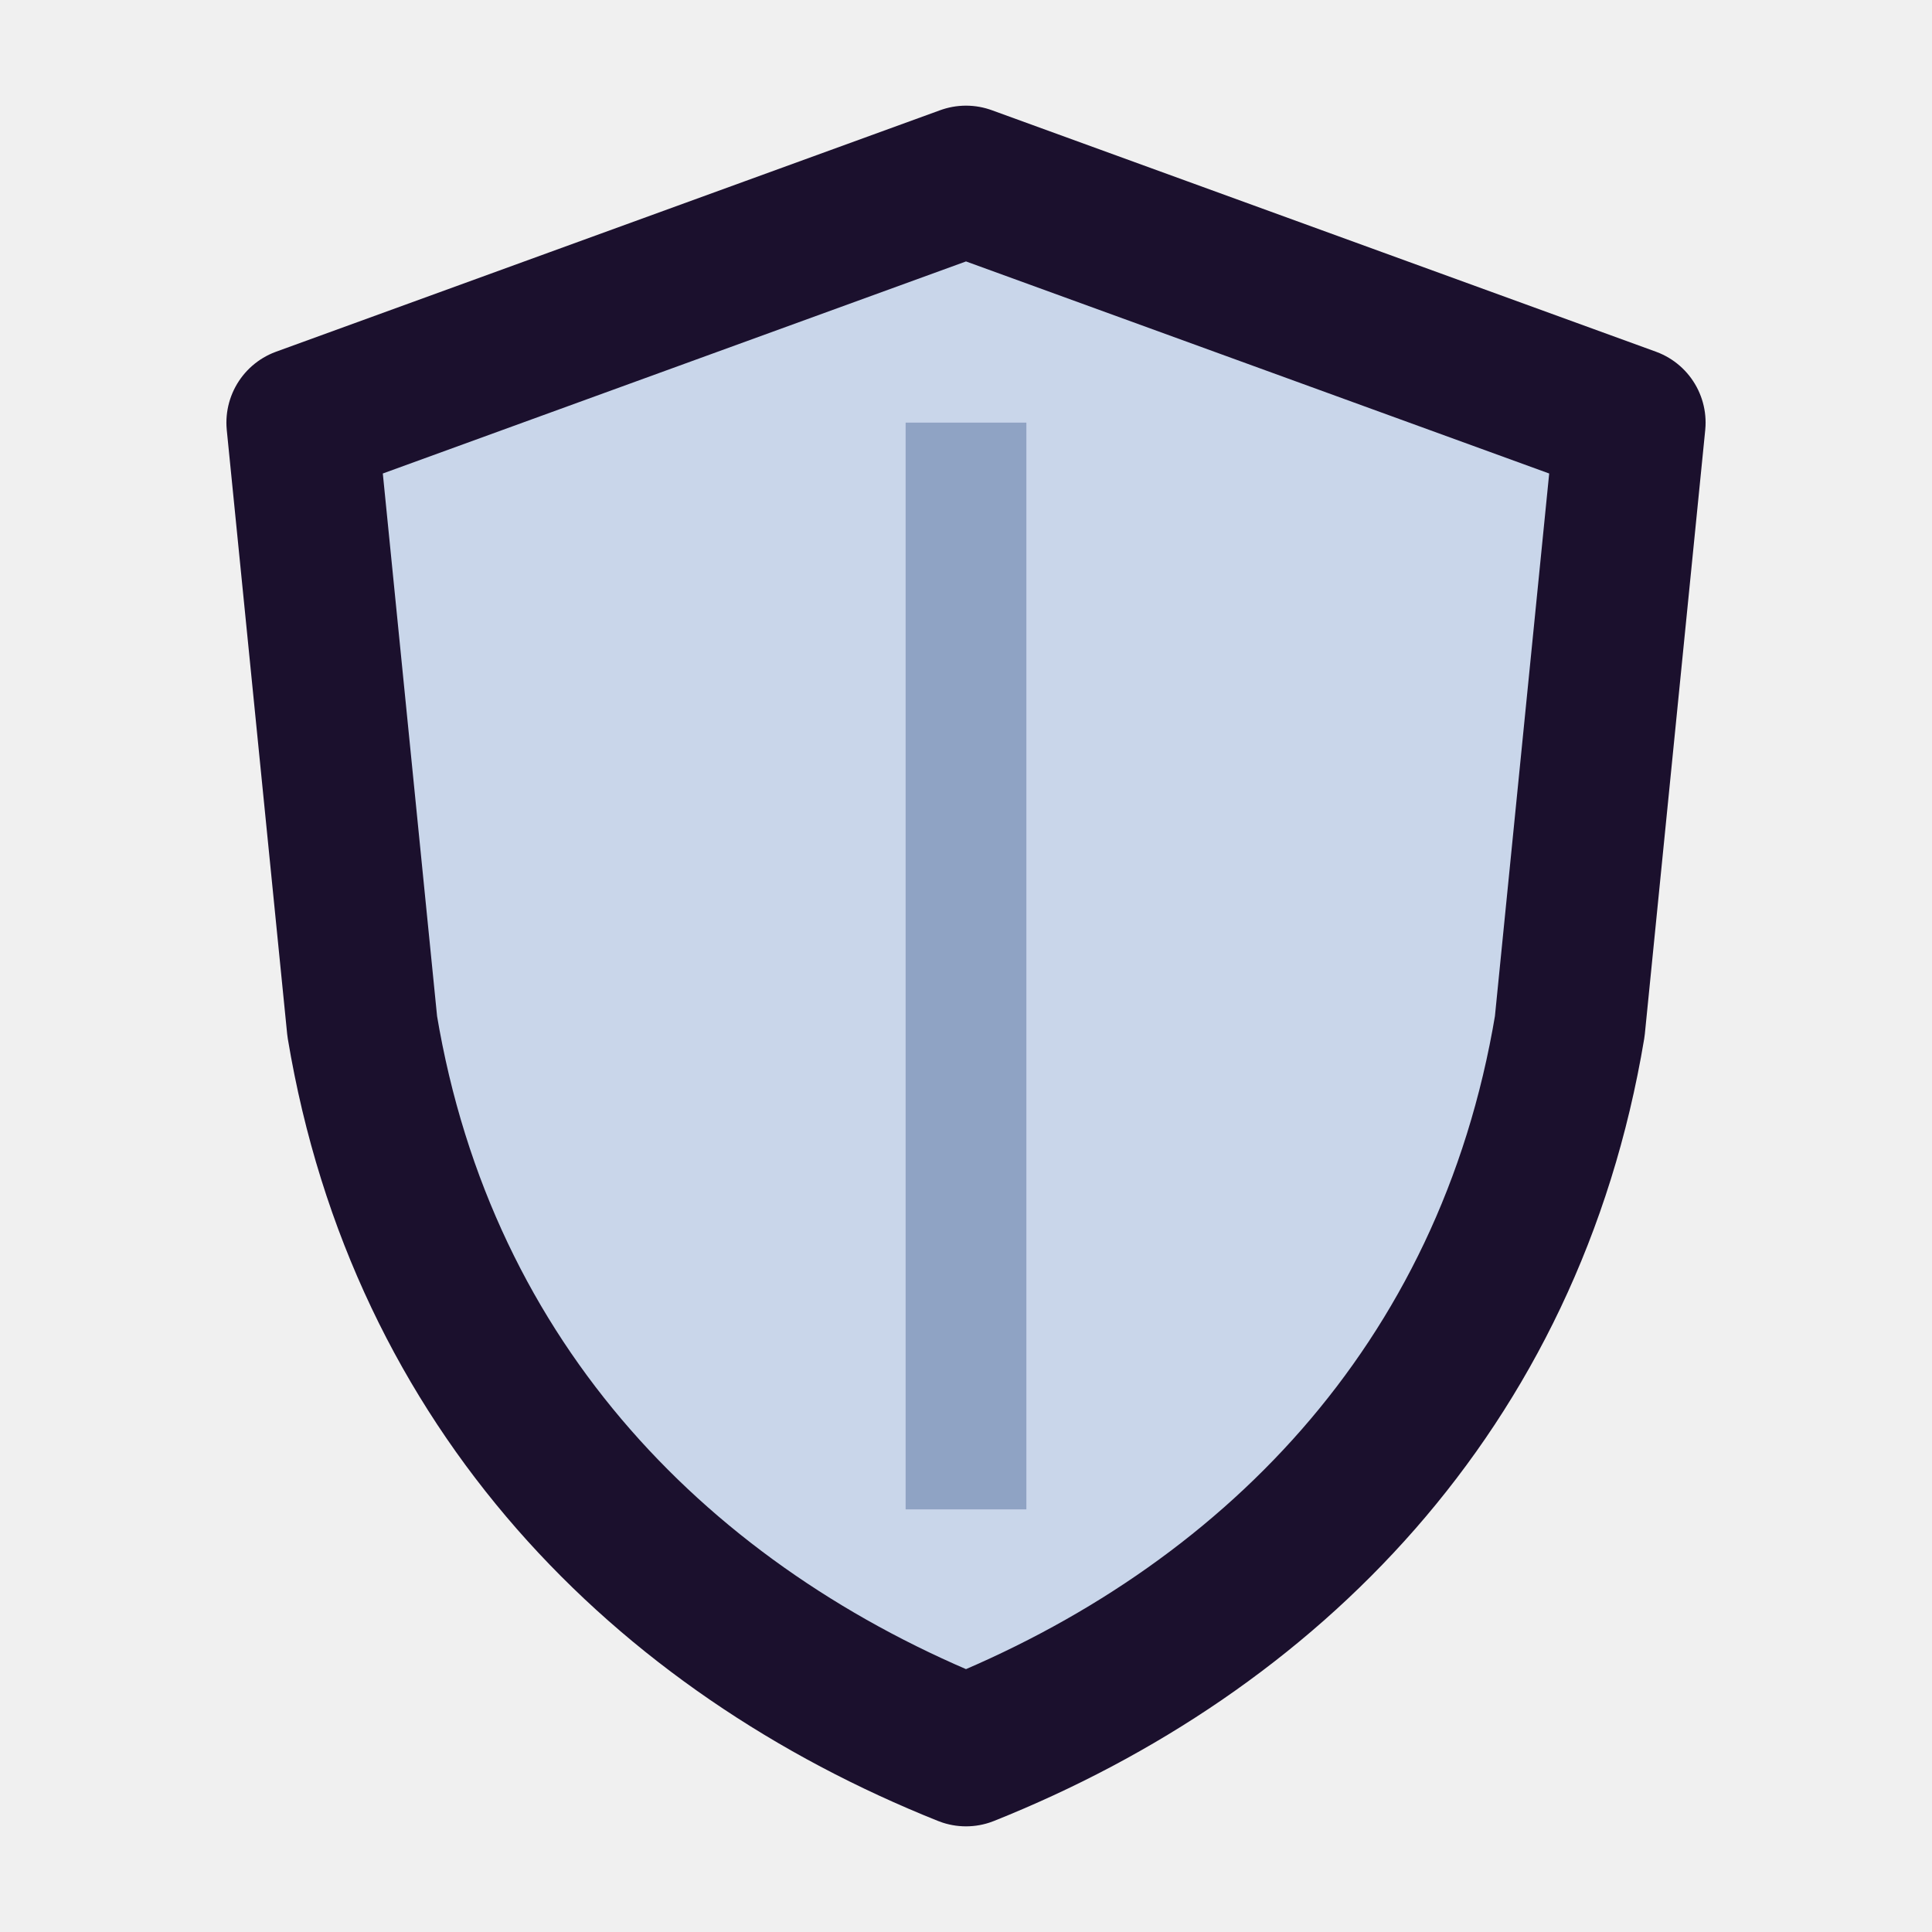
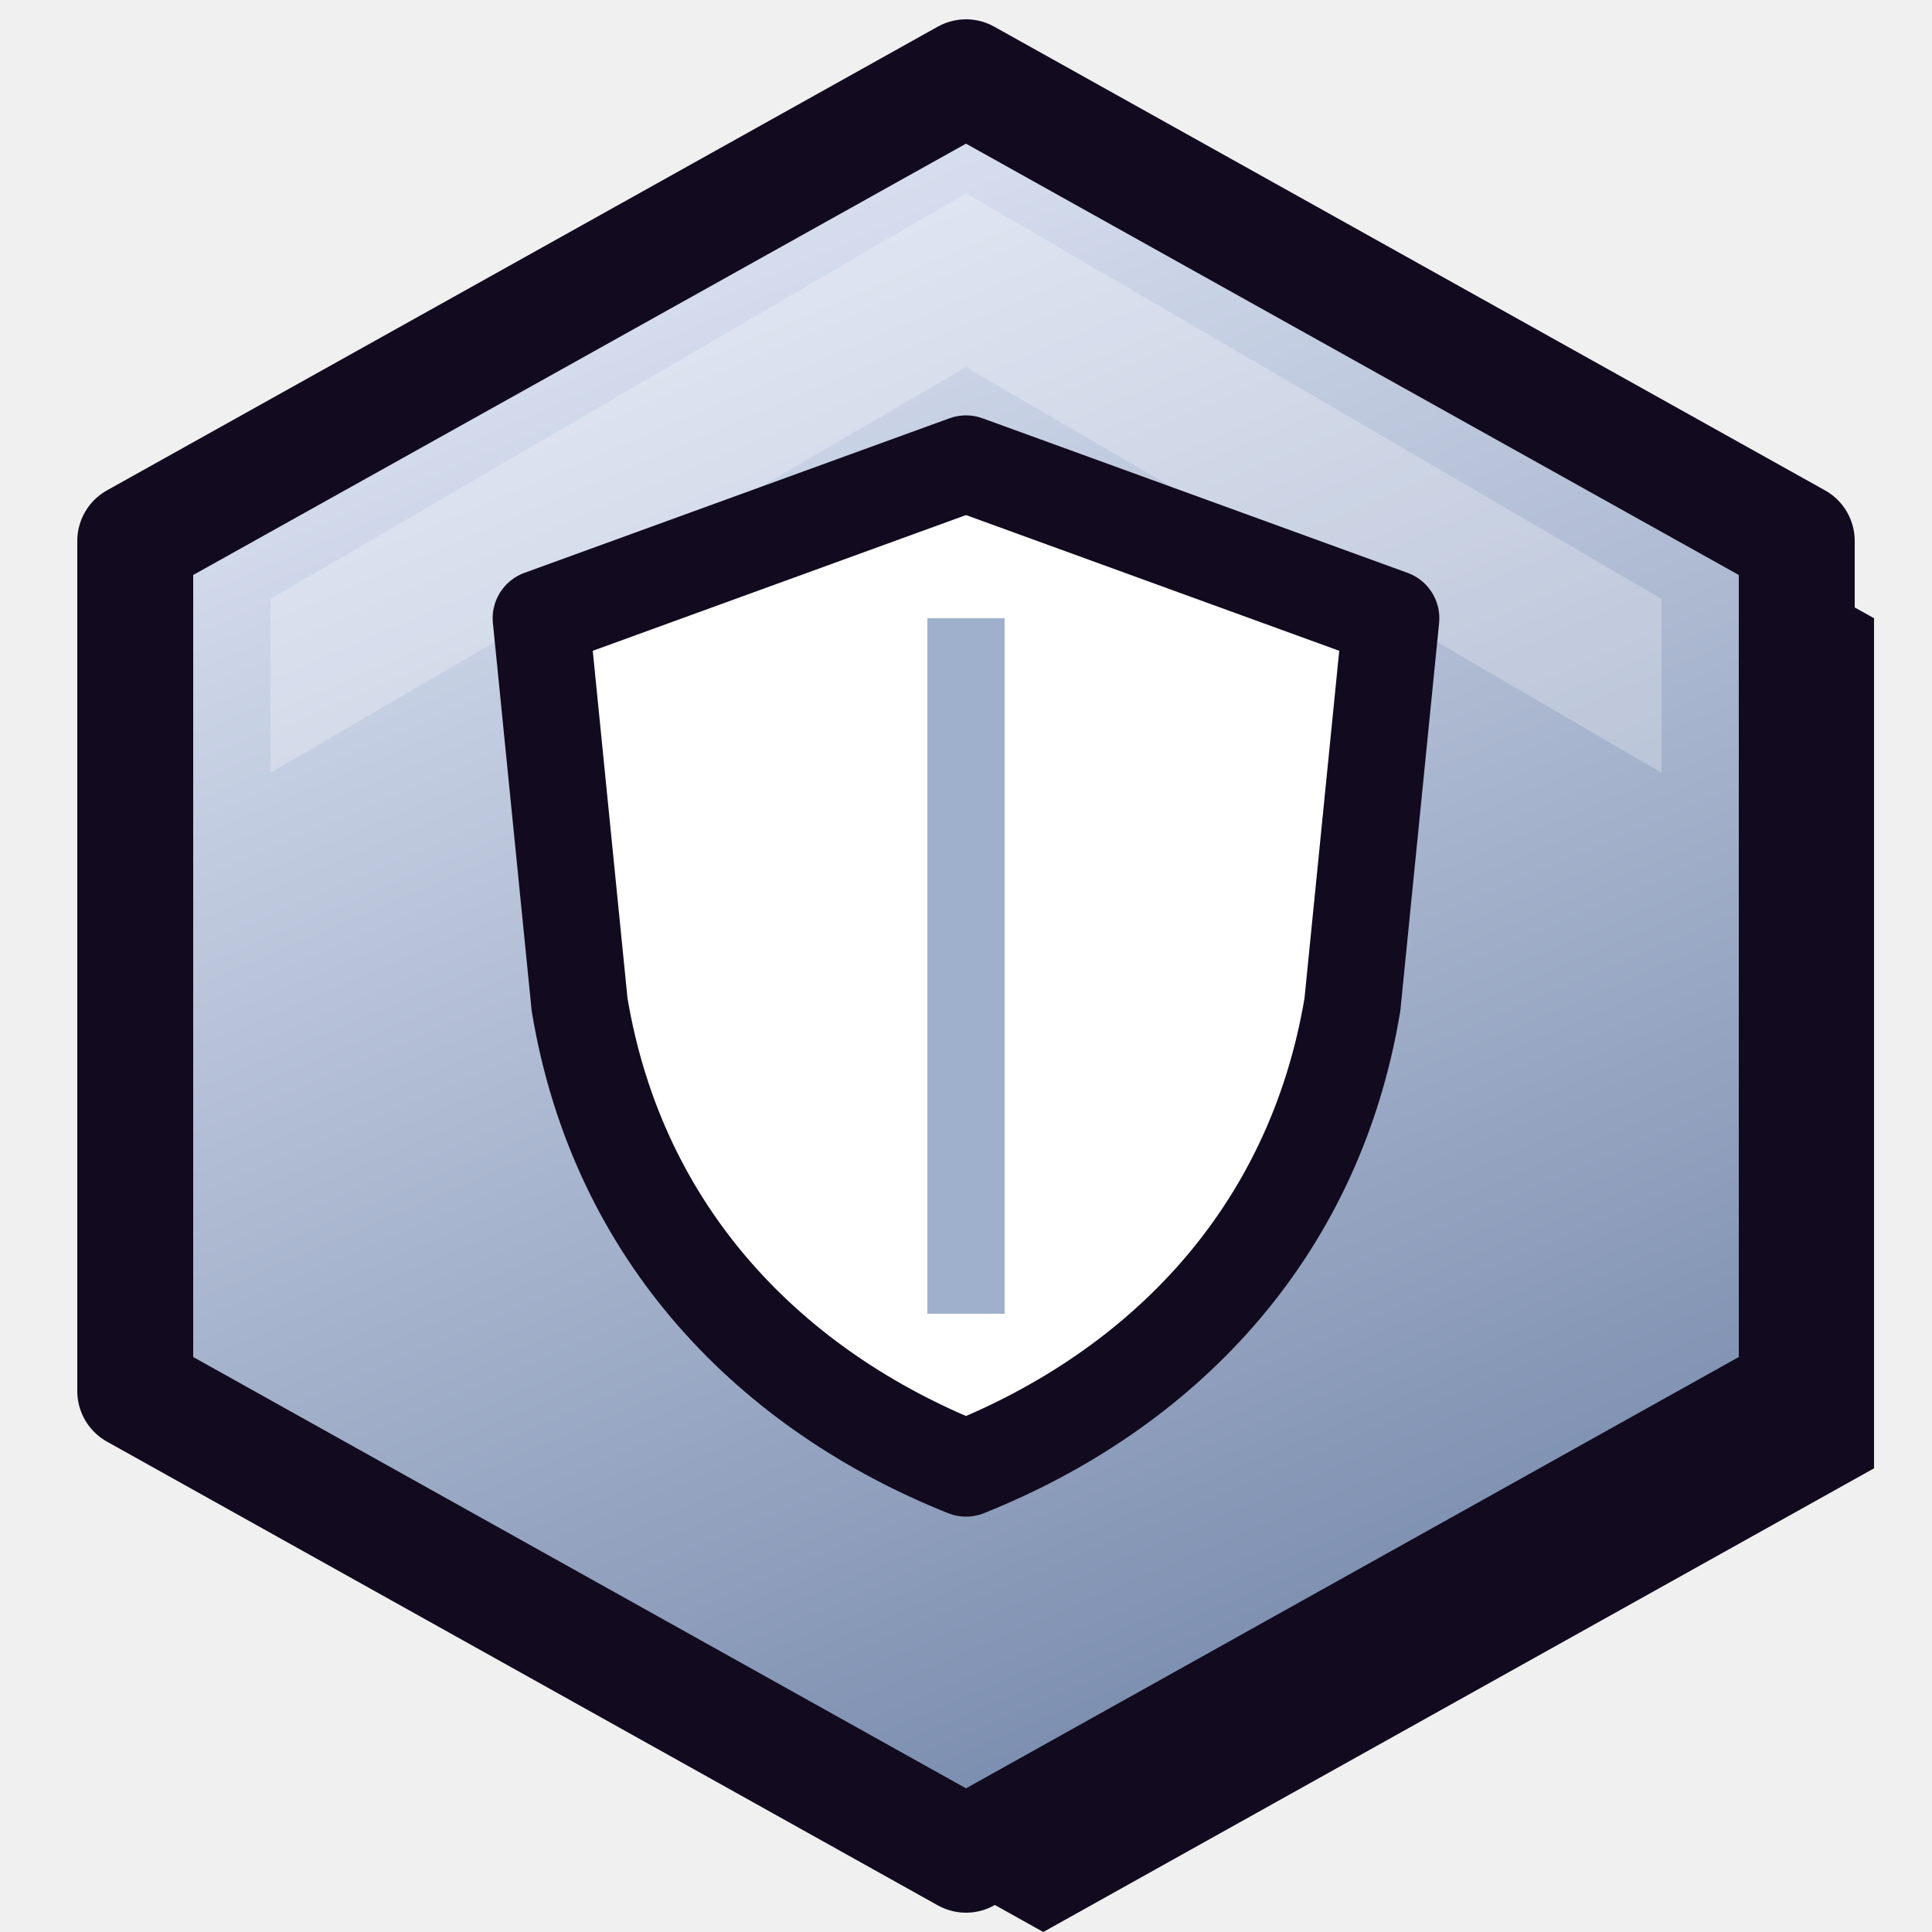
- <svg xmlns="http://www.w3.org/2000/svg" width="64" height="64" viewBox="0 0 64 64">
-   <path d="M32 6 L54 14 L52 34 C50 46 42 54 32 58 C22 54 14 46 12 34 L10 14 Z" fill="#c9d6ea" stroke="#1B102D" stroke-width="5" stroke-linejoin="round" stroke-linecap="round" />
-   <path d="M32 14 L32 50" stroke="#8fa3c4" stroke-width="4" />
+ <svg xmlns="http://www.w3.org/2000/svg" width="64" height="64" viewBox="0 0 100 100">
+   <defs>
+     <linearGradient id="g" x1="0" y1="0" x2="0.4" y2="1">
+       <stop offset="0" stop-color="#eef3ff" />
+       <stop offset="1" stop-color="#7d8fb0" />
+     </linearGradient>
+   </defs>
+   <path d="M50 4 L93 28 L93 72 L50 96 L7 72 L7 28 Z" fill="#120a1e" transform="translate(4 4)" />
+   <path d="M50 4 L93 28 L93 72 L50 96 L7 72 L7 28 Z" fill="url(#g)" stroke="#120a1e" stroke-width="6" stroke-linejoin="round" />
+   <path d="M50 10 L86 31 L86 40 L50 19 L14 40 L14 31 Z" fill="#fff" opacity="0.25" />
+   <g transform="translate(18 18) scale(1)">
+     <path d="M32 6 L54 14 L52 34 C50 46 42 54 32 58 C22 54 14 46 12 34 L10 14 Z" fill="#fff" stroke="#120a1e" stroke-width="5" stroke-linejoin="round" stroke-linecap="round" />
+     <path d="M32 14 L32 50" stroke="#9fb0cc" stroke-width="4" />
+   </g>
</svg>
